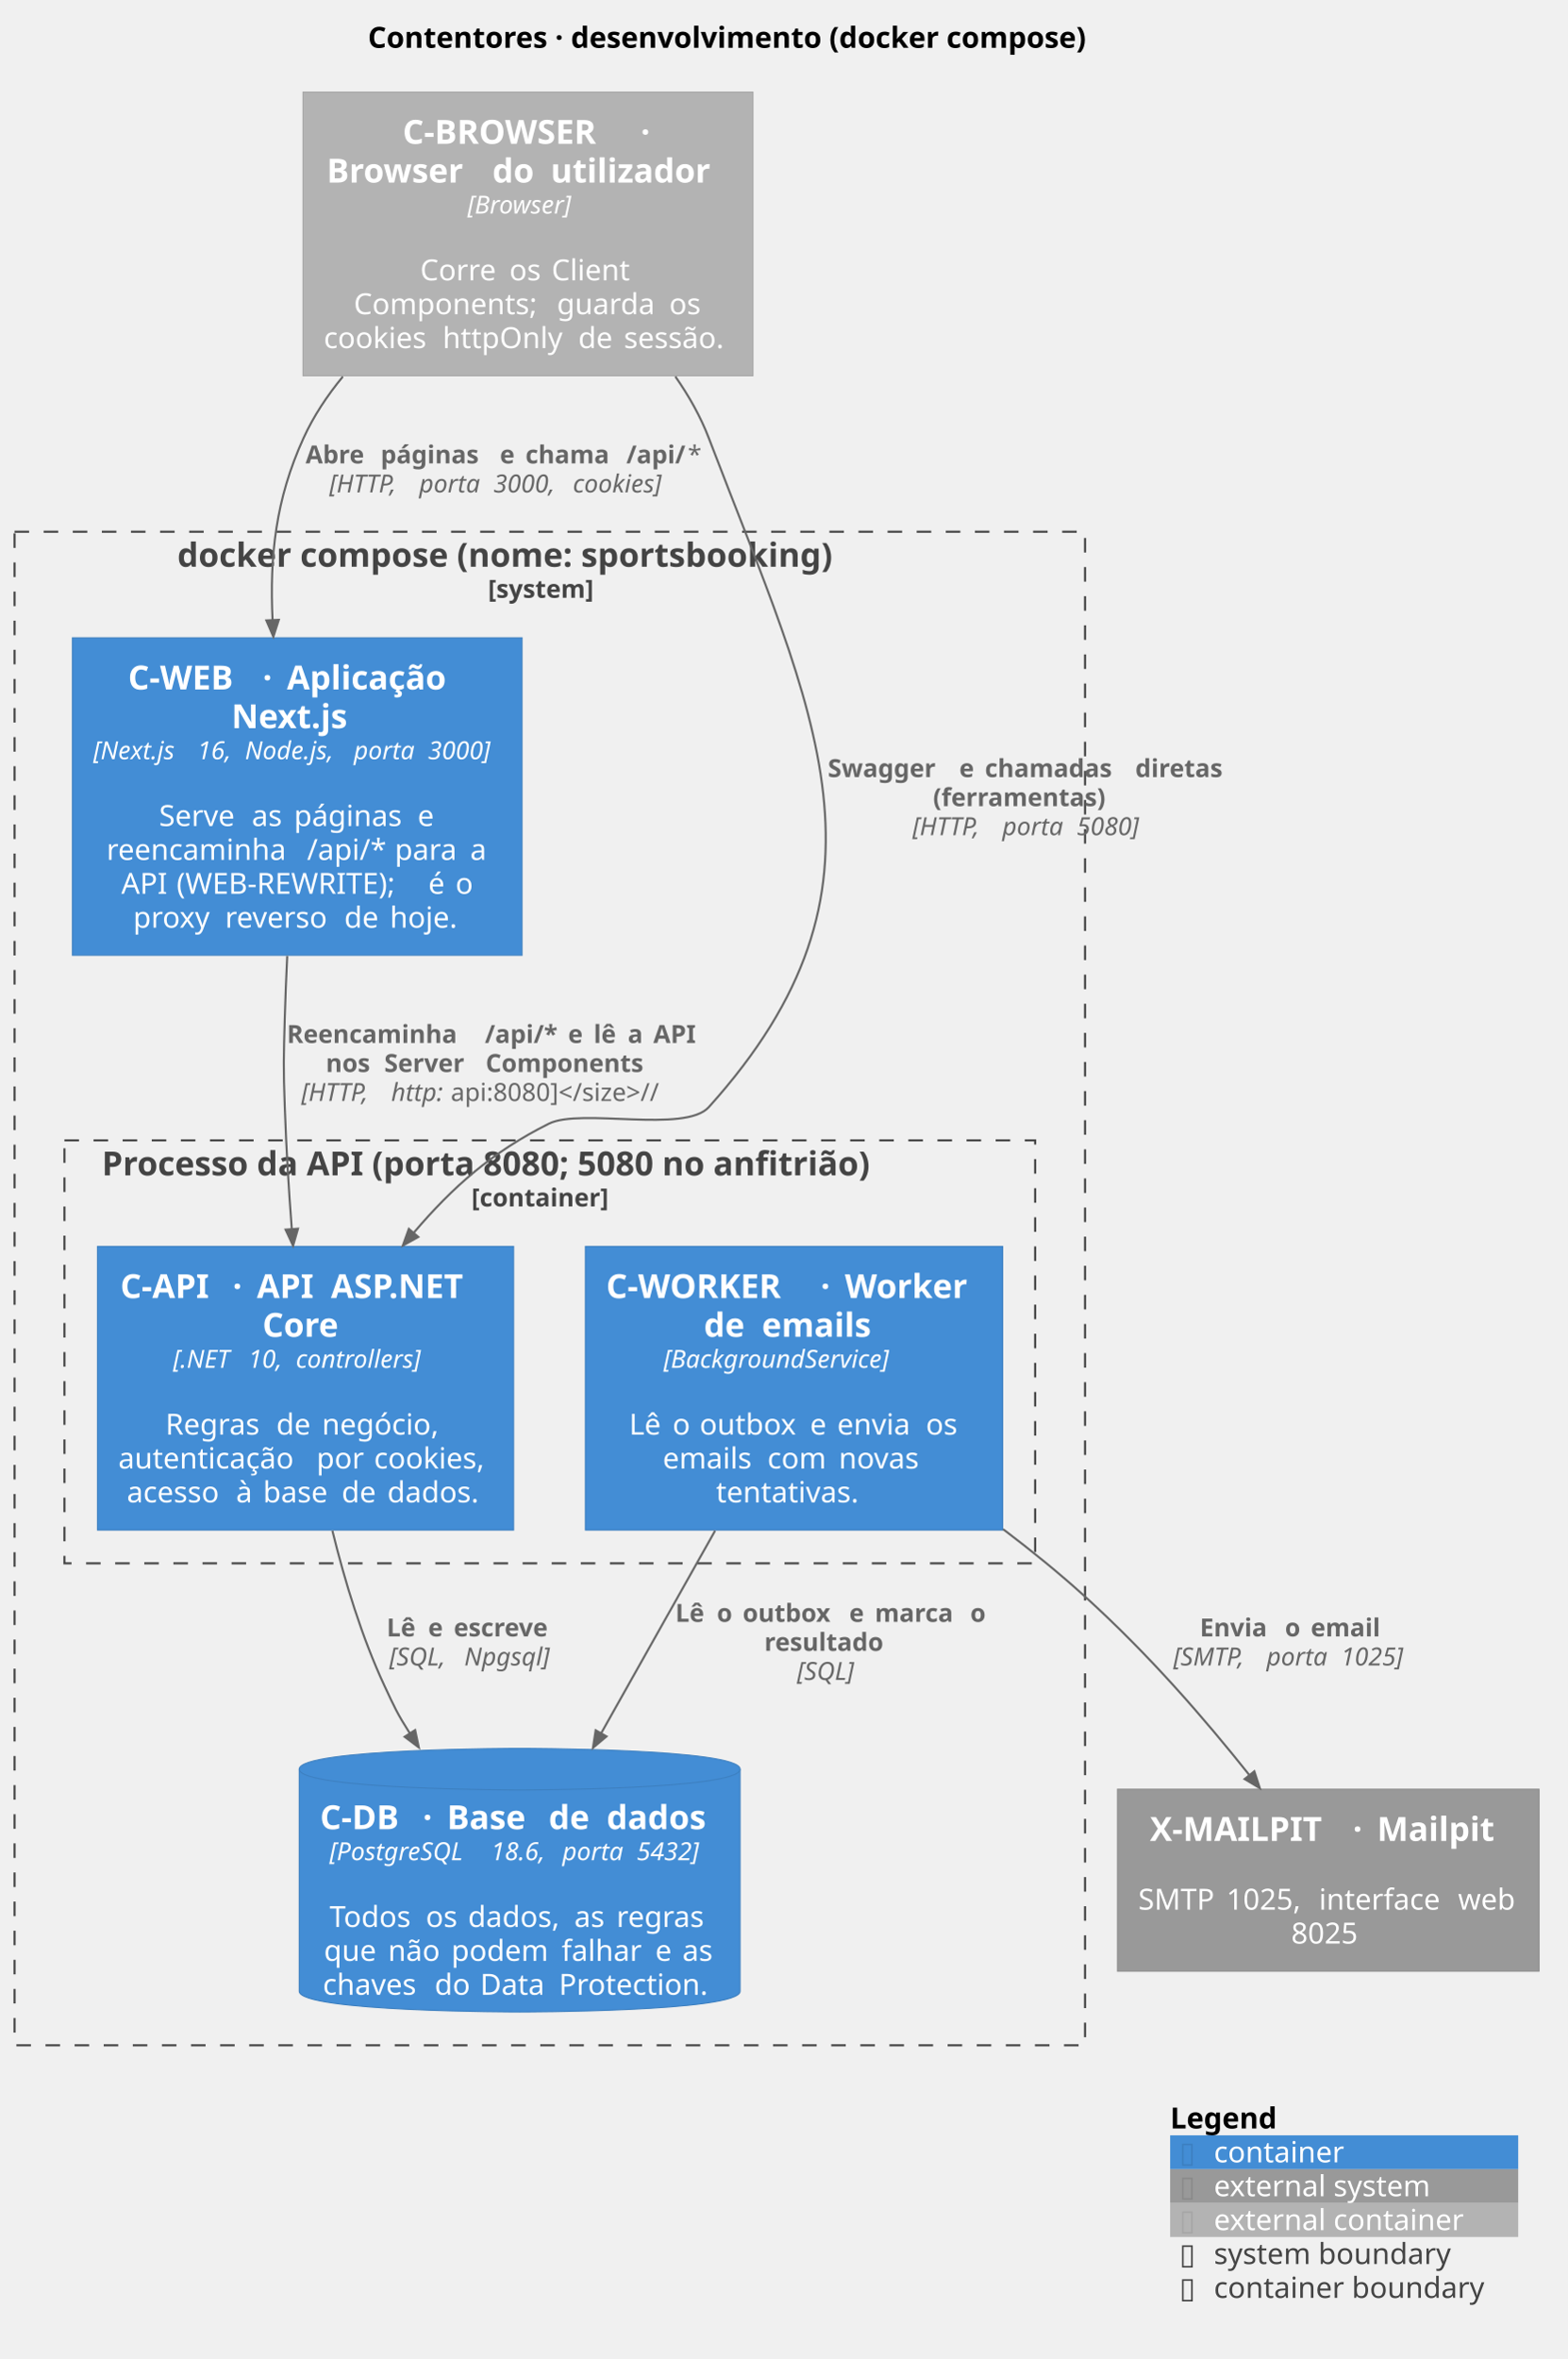
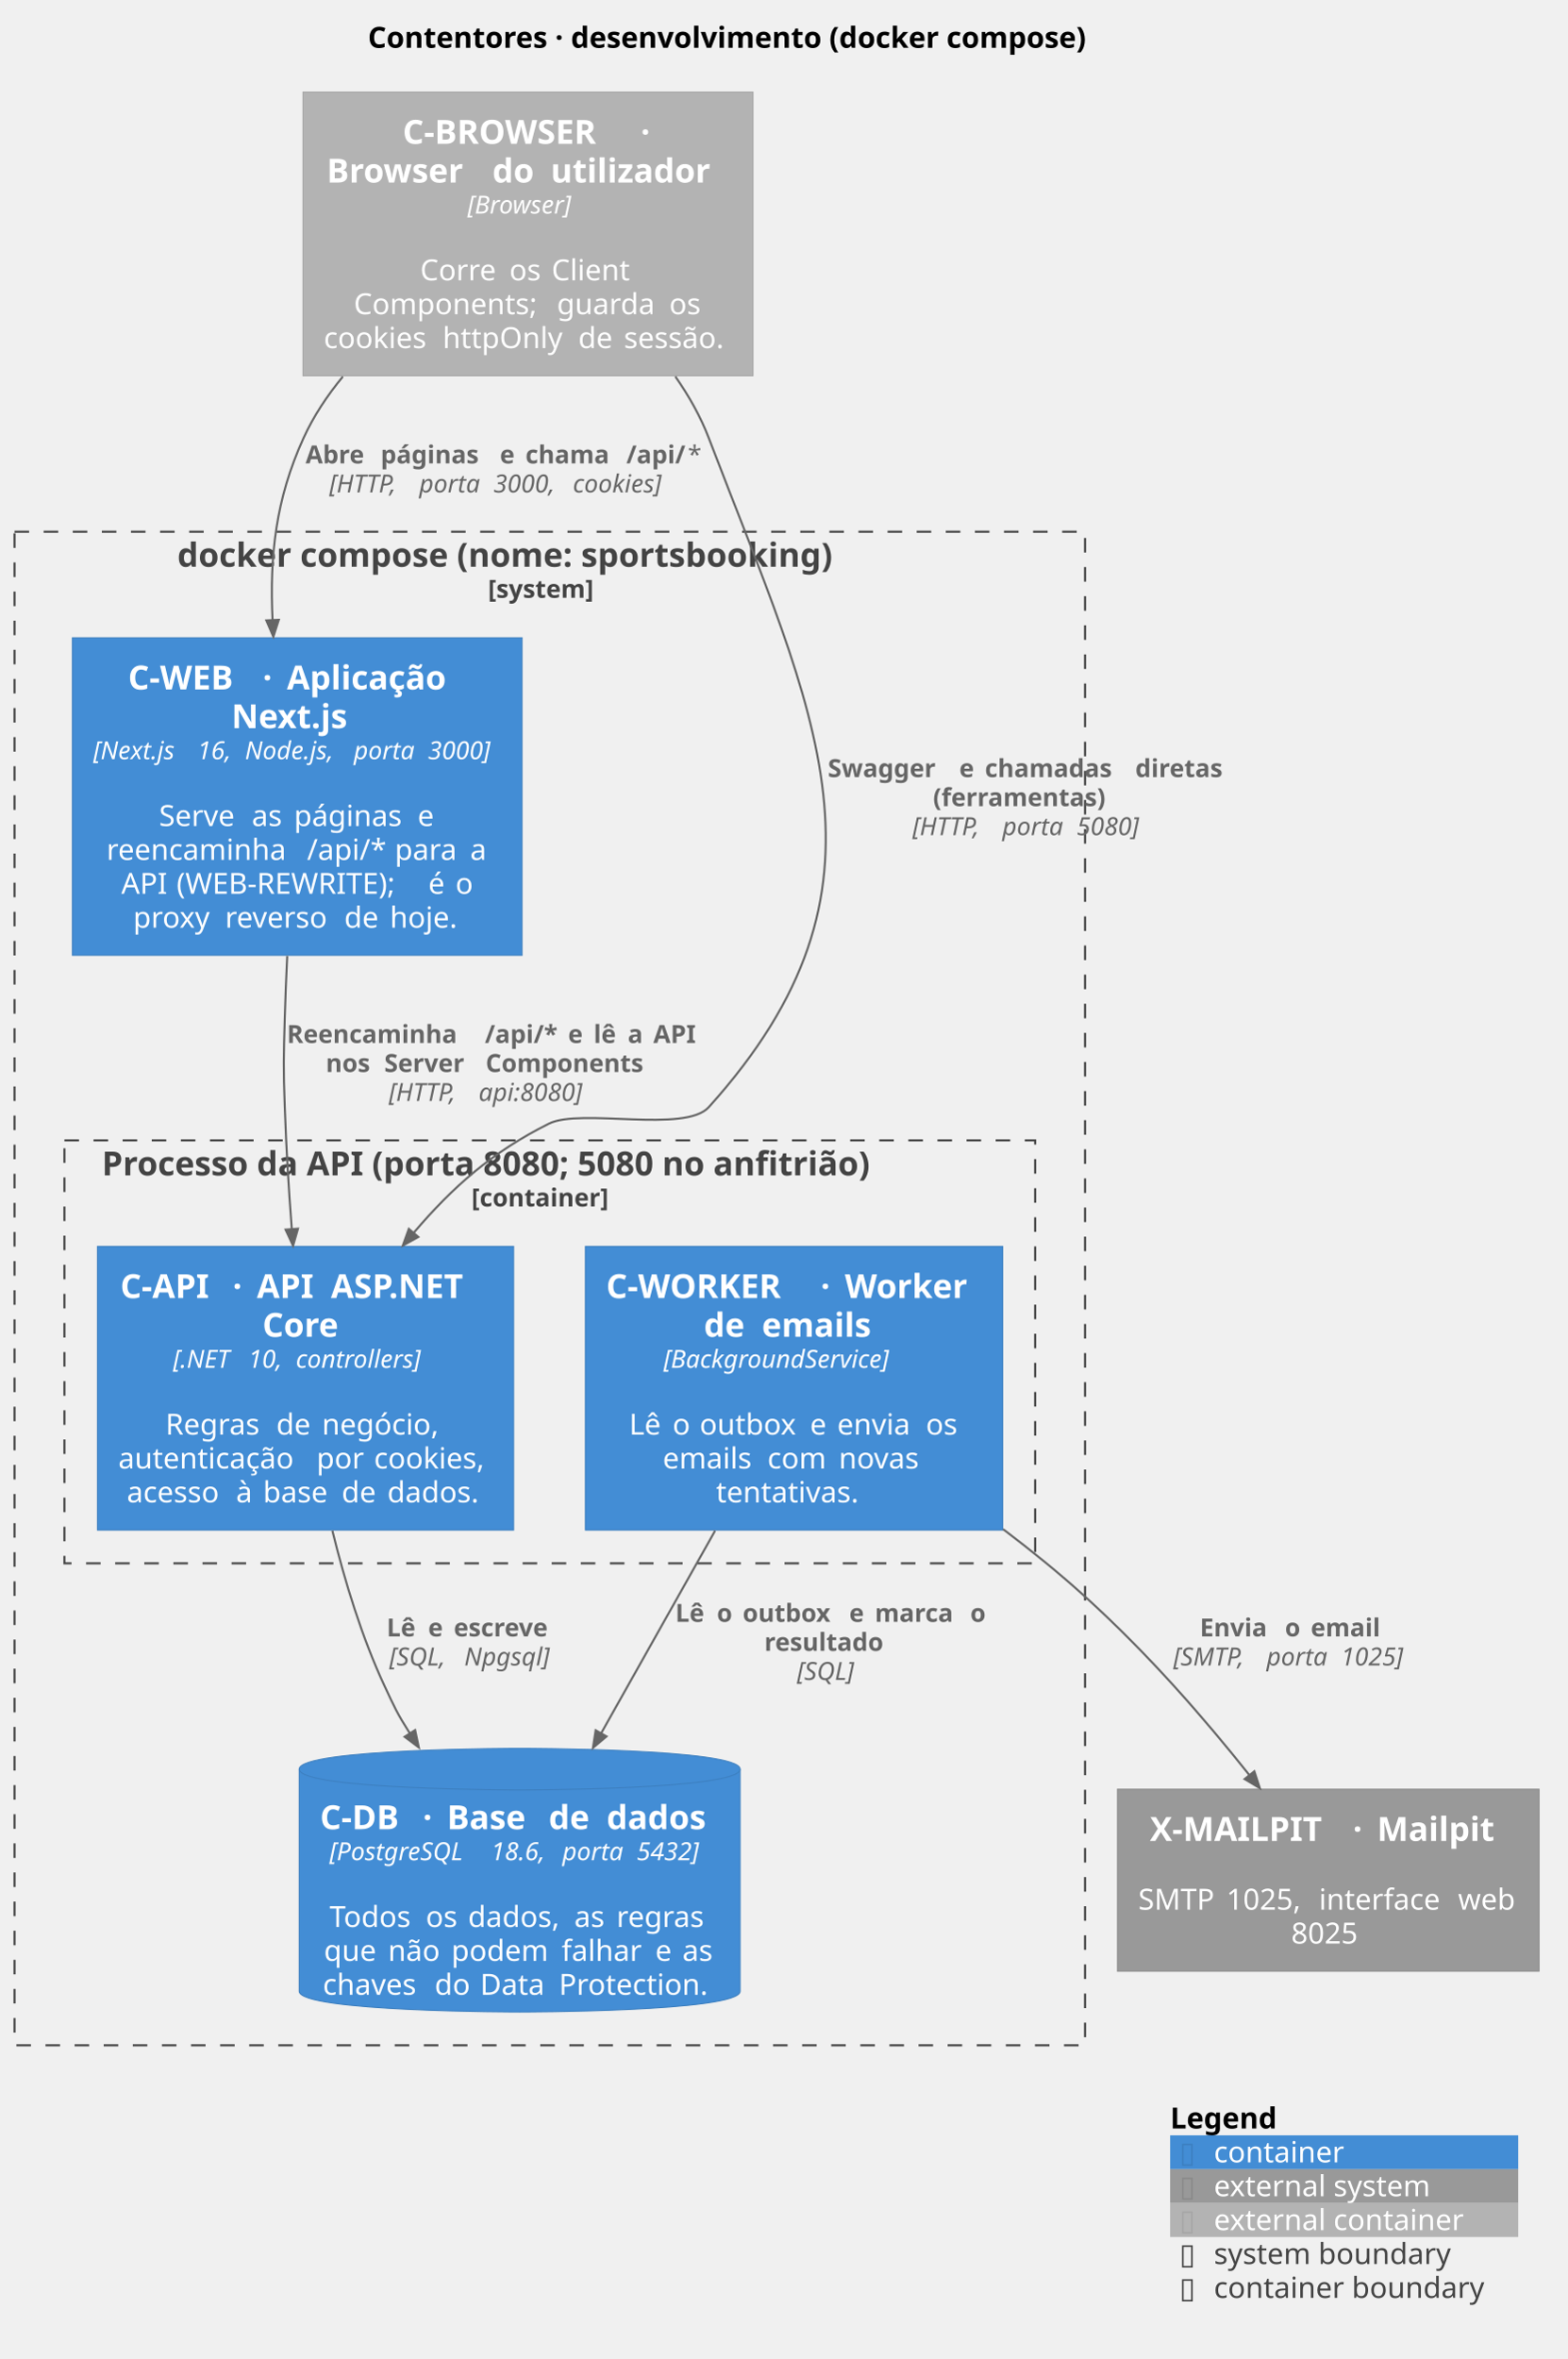
<svg xmlns="http://www.w3.org/2000/svg" version="1.1" data-diagram-type="DESCRIPTION" style="width:754px;height:1134px;background:#FFFFFF;" width="754px" height="1134px" viewBox="0 0 754 1134" zoomAndPan="magnify" preserveAspectRatio="none" contentStyleType="text/css">
  <defs />
  <g font-family="sans-serif" lengthAdjust="spacing">
    <g class="title" data-source-line="4">
      <text x="176.98" y="22.995" fill="#000" font-size="14" textLength="393.429" font-weight="700">Contentores · desenvolvimento (docker compose)</text>
    </g>
    <g class="cluster" data-qualified-name="COMPOSE" id="ent0002" data-source-line="1666">
      <rect x="7" y="255.707" width="515" height="727.89" fill="none" style="stroke:#444;stroke-width:1;stroke-dasharray:7,7;" />
      <text x="85.32" y="272.558" fill="#444" font-size="16" textLength="358.359" font-weight="700">docker compose (nome: sportsbooking)</text>
      <text x="234.772" y="287.471" fill="#444" font-size="12" textLength="59.455" font-weight="700">[system]</text>
    </g>
    <g class="cluster" data-qualified-name="COMPOSE.B_API" id="ent0004" data-source-line="1666">
      <rect x="31" y="548.407" width="467" height="203.41" fill="none" style="stroke:#444;stroke-width:1;stroke-dasharray:7,7;" />
      <text x="49.008" y="565.258" fill="#444" font-size="16" textLength="430.984" font-weight="700">Processo da API (porta 8080; 5080 no anfitrião)</text>
      <text x="226.792" y="580.171" fill="#444" font-size="12" textLength="75.416" font-weight="700">[container]</text>
    </g>
    <g class="entity" data-qualified-name="COMPOSE.C_WEB" id="ent0003" data-source-line="71">
      <rect x="34.85" y="306.707" width="216.295" height="152.703" fill="#438DD5" style="stroke:#3C7FC0;stroke-width:0.5;" />
      <text x="61.63" y="331.558" fill="#FFF" font-size="16" textLength="59.156" font-weight="700">C-WEB</text>
      <text x="120.787" y="331.558" fill="#FFF" font-size="16" font-weight="700"> </text>
      <text x="126.357" y="331.558" fill="#FFF" font-size="16" font-weight="700">·</text>
      <text x="132.435" y="331.558" fill="#FFF" font-size="16" font-weight="700"> </text>
      <text x="138.005" y="331.558" fill="#FFF" font-size="16" textLength="86.359" font-weight="700">Aplicação</text>
      <text x="111.349" y="350.183" fill="#FFF" font-size="16" textLength="63.297" font-weight="700">Next.js</text>
      <text x="44.85" y="365.096" fill="#FFF" font-size="12" textLength="46.248" font-style="italic">[Next.js</text>
      <text x="91.098" y="365.096" fill="#FFF" font-size="12" font-style="italic"> </text>
      <text x="94.913" y="365.096" fill="#FFF" font-size="12" textLength="19.084" font-style="italic">16,</text>
      <text x="113.996" y="365.096" fill="#FFF" font-size="12" font-style="italic"> </text>
      <text x="117.811" y="365.096" fill="#FFF" font-size="12" textLength="48.533" font-style="italic">Node.js,</text>
      <text x="166.344" y="365.096" fill="#FFF" font-size="12" font-style="italic"> </text>
      <text x="170.159" y="365.096" fill="#FFF" font-size="12" textLength="31.951" font-style="italic">porta</text>
      <text x="202.11" y="365.096" fill="#FFF" font-size="12" font-style="italic"> </text>
      <text x="205.924" y="365.096" fill="#FFF" font-size="12" textLength="35.221" font-style="italic">3000]</text>
      <text x="140.772" y="380.921" fill="#FFF" font-size="14"> </text>
      <text x="76.508" y="397.218" fill="#FFF" font-size="14" textLength="40.154">Serve</text>
      <text x="116.662" y="397.218" fill="#FFF" font-size="14"> </text>
      <text x="121.112" y="397.218" fill="#FFF" font-size="14" textLength="15.873">as</text>
      <text x="136.985" y="397.218" fill="#FFF" font-size="14"> </text>
      <text x="141.435" y="397.218" fill="#FFF" font-size="14" textLength="54.988">páginas</text>
      <text x="196.424" y="397.218" fill="#FFF" font-size="14"> </text>
      <text x="200.874" y="397.218" fill="#FFF" font-size="14">e</text>
      <text x="51.246" y="413.514" fill="#FFF" font-size="14" textLength="91.984">reencaminha</text>
      <text x="143.23" y="413.514" fill="#FFF" font-size="14"> </text>
      <text x="147.68" y="413.514" fill="#FFF" font-size="14" textLength="37.789">/api/*</text>
      <text x="185.469" y="413.514" fill="#FFF" font-size="14"> </text>
      <text x="189.919" y="413.514" fill="#FFF" font-size="14" textLength="31.801">para</text>
      <text x="221.72" y="413.514" fill="#FFF" font-size="14"> </text>
      <text x="226.17" y="413.514" fill="#FFF" font-size="14">a</text>
      <text x="58.331" y="429.811" fill="#FFF" font-size="14" textLength="22.148">API</text>
      <text x="80.479" y="429.811" fill="#FFF" font-size="14"> </text>
      <text x="84.93" y="429.811" fill="#FFF" font-size="14" textLength="116.655">(WEB-REWRITE);</text>
      <text x="201.585" y="429.811" fill="#FFF" font-size="14"> </text>
      <text x="206.035" y="429.811" fill="#FFF" font-size="14">é</text>
      <text x="214.648" y="429.811" fill="#FFF" font-size="14"> </text>
      <text x="219.099" y="429.811" fill="#FFF" font-size="14">o</text>
      <text x="64.046" y="446.108" fill="#FFF" font-size="14" textLength="39.778">proxy</text>
      <text x="103.824" y="446.108" fill="#FFF" font-size="14"> </text>
      <text x="108.274" y="446.108" fill="#FFF" font-size="14" textLength="52.883">reverso</text>
      <text x="161.157" y="446.108" fill="#FFF" font-size="14"> </text>
      <text x="165.607" y="446.108" fill="#FFF" font-size="14" textLength="17.5">de</text>
      <text x="183.107" y="446.108" fill="#FFF" font-size="14"> </text>
      <text x="187.558" y="446.108" fill="#FFF" font-size="14" textLength="34.392">hoje.</text>
    </g>
    <g class="entity" data-qualified-name="COMPOSE.C_DB" id="ent0007" data-source-line="75">
      <path d="M143.95,850.817 C143.95,840.817 250.005,840.817 250.005,840.817 C250.005,840.817 356.059,840.817 356.059,850.817 L356.059,957.598 C356.059,967.598 250.005,967.598 250.005,967.598 C250.005,967.598 143.95,967.598 143.95,957.598 L143.95,850.817" style="stroke:#3C7FC0;stroke-width:0.5;" fill="#438DD5" />
      <path d="M143.95,850.817 C143.95,860.817 250.005,860.817 250.005,860.817 C250.005,860.817 356.059,860.817 356.059,850.817" style="stroke:#3C7FC0;stroke-width:0.5;" fill="none" />
      <text x="153.95" y="879.668" fill="#FFF" font-size="16" textLength="43.859" font-weight="700">C-DB</text>
      <text x="197.809" y="879.668" fill="#FFF" font-size="16" font-weight="700"> </text>
      <text x="203.38" y="879.668" fill="#FFF" font-size="16" font-weight="700">·</text>
      <text x="209.458" y="879.668" fill="#FFF" font-size="16" font-weight="700"> </text>
      <text x="215.028" y="879.668" fill="#FFF" font-size="16" textLength="43.367" font-weight="700">Base</text>
      <text x="258.395" y="879.668" fill="#FFF" font-size="16" font-weight="700"> </text>
      <text x="263.966" y="879.668" fill="#FFF" font-size="16" textLength="22.305" font-weight="700">de</text>
      <text x="286.27" y="879.668" fill="#FFF" font-size="16" font-weight="700"> </text>
      <text x="291.841" y="879.668" fill="#FFF" font-size="16" textLength="54.219" font-weight="700">dados</text>
      <text x="158.481" y="894.581" fill="#FFF" font-size="12" textLength="73.898" font-style="italic">[PostgreSQL</text>
      <text x="232.38" y="894.581" fill="#FFF" font-size="12" font-style="italic"> </text>
      <text x="236.194" y="894.581" fill="#FFF" font-size="12" textLength="30.533" font-style="italic">18.6,</text>
      <text x="266.727" y="894.581" fill="#FFF" font-size="12" font-style="italic"> </text>
      <text x="270.542" y="894.581" fill="#FFF" font-size="12" textLength="31.951" font-style="italic">porta</text>
      <text x="302.493" y="894.581" fill="#FFF" font-size="12" font-style="italic"> </text>
      <text x="306.307" y="894.581" fill="#FFF" font-size="12" textLength="35.221" font-style="italic">5432]</text>
      <text x="247.78" y="910.406" fill="#FFF" font-size="14"> </text>
      <text x="158.533" y="926.703" fill="#FFF" font-size="14" textLength="41.863">Todos</text>
      <text x="200.396" y="926.703" fill="#FFF" font-size="14"> </text>
      <text x="204.846" y="926.703" fill="#FFF" font-size="14" textLength="15.859">os</text>
      <text x="220.706" y="926.703" fill="#FFF" font-size="14"> </text>
      <text x="225.156" y="926.703" fill="#FFF" font-size="14" textLength="46.662">dados,</text>
      <text x="271.818" y="926.703" fill="#FFF" font-size="14"> </text>
      <text x="276.268" y="926.703" fill="#FFF" font-size="14" textLength="15.873">as</text>
      <text x="292.141" y="926.703" fill="#FFF" font-size="14"> </text>
      <text x="296.592" y="926.703" fill="#FFF" font-size="14" textLength="44.885">regras</text>
      <text x="155.843" y="942.999" fill="#FFF" font-size="14" textLength="26.373">que</text>
      <text x="182.216" y="942.999" fill="#FFF" font-size="14"> </text>
      <text x="186.666" y="942.999" fill="#FFF" font-size="14" textLength="26.018">não</text>
      <text x="212.684" y="942.999" fill="#FFF" font-size="14"> </text>
      <text x="217.134" y="942.999" fill="#FFF" font-size="14" textLength="48.59">podem</text>
      <text x="265.724" y="942.999" fill="#FFF" font-size="14"> </text>
      <text x="270.174" y="942.999" fill="#FFF" font-size="14" textLength="40.605">falhar</text>
      <text x="310.78" y="942.999" fill="#FFF" font-size="14"> </text>
      <text x="315.23" y="942.999" fill="#FFF" font-size="14">e</text>
      <text x="323.843" y="942.999" fill="#FFF" font-size="14"> </text>
      <text x="328.293" y="942.999" fill="#FFF" font-size="14" textLength="15.873">as</text>
      <text x="155.303" y="959.296" fill="#FFF" font-size="14" textLength="49.342">chaves</text>
      <text x="204.645" y="959.296" fill="#FFF" font-size="14"> </text>
      <text x="209.095" y="959.296" fill="#FFF" font-size="14" textLength="17.452">do</text>
      <text x="226.547" y="959.296" fill="#FFF" font-size="14"> </text>
      <text x="230.997" y="959.296" fill="#FFF" font-size="14" textLength="33.428">Data</text>
      <text x="264.425" y="959.296" fill="#FFF" font-size="14"> </text>
      <text x="268.875" y="959.296" fill="#FFF" font-size="14" textLength="75.831">Protection.</text>
    </g>
    <g class="entity" data-qualified-name="COMPOSE.B_API.C_API" id="ent0005" data-source-line="71">
      <rect x="46.89" y="599.407" width="200.216" height="136.406" fill="#438DD5" style="stroke:#3C7FC0;stroke-width:0.5;" />
      <text x="57.877" y="624.258" fill="#FFF" font-size="16" textLength="48.445" font-weight="700">C-API</text>
      <text x="106.322" y="624.258" fill="#FFF" font-size="16" font-weight="700"> </text>
      <text x="111.892" y="624.258" fill="#FFF" font-size="16" font-weight="700">·</text>
      <text x="117.971" y="624.258" fill="#FFF" font-size="16" font-weight="700"> </text>
      <text x="123.541" y="624.258" fill="#FFF" font-size="16" textLength="30.063" font-weight="700">API</text>
      <text x="153.603" y="624.258" fill="#FFF" font-size="16" font-weight="700"> </text>
      <text x="159.174" y="624.258" fill="#FFF" font-size="16" textLength="76.945" font-weight="700">ASP.NET</text>
      <text x="126.26" y="642.883" fill="#FFF" font-size="16" textLength="41.477" font-weight="700">Core</text>
      <text x="83.227" y="657.796" fill="#FFF" font-size="12" textLength="32.385" font-style="italic">[.NET</text>
      <text x="115.612" y="657.796" fill="#FFF" font-size="12" font-style="italic"> </text>
      <text x="119.427" y="657.796" fill="#FFF" font-size="12" textLength="19.084" font-style="italic">10,</text>
      <text x="138.511" y="657.796" fill="#FFF" font-size="12" font-style="italic"> </text>
      <text x="142.325" y="657.796" fill="#FFF" font-size="12" textLength="68.443" font-style="italic">controllers]</text>
      <text x="144.773" y="673.621" fill="#FFF" font-size="14"> </text>
      <text x="79.599" y="689.918" fill="#FFF" font-size="14" textLength="48.856">Regras</text>
      <text x="128.455" y="689.918" fill="#FFF" font-size="14"> </text>
      <text x="132.906" y="689.918" fill="#FFF" font-size="14" textLength="17.5">de</text>
      <text x="150.406" y="689.918" fill="#FFF" font-size="14"> </text>
      <text x="154.856" y="689.918" fill="#FFF" font-size="14" textLength="59.541">negócio,</text>
      <text x="56.89" y="706.214" fill="#FFF" font-size="14" textLength="90.925">autenticação</text>
      <text x="147.815" y="706.214" fill="#FFF" font-size="14"> </text>
      <text x="152.265" y="706.214" fill="#FFF" font-size="14" textLength="23.208">por</text>
      <text x="175.473" y="706.214" fill="#FFF" font-size="14"> </text>
      <text x="179.923" y="706.214" fill="#FFF" font-size="14" textLength="57.183">cookies,</text>
      <text x="61.019" y="722.511" fill="#FFF" font-size="14" textLength="48.043">acesso</text>
      <text x="109.062" y="722.511" fill="#FFF" font-size="14"> </text>
      <text x="113.512" y="722.511" fill="#FFF" font-size="14">à</text>
      <text x="122.091" y="722.511" fill="#FFF" font-size="14"> </text>
      <text x="126.541" y="722.511" fill="#FFF" font-size="14" textLength="33.373">base</text>
      <text x="159.914" y="722.511" fill="#FFF" font-size="14"> </text>
      <text x="164.365" y="722.511" fill="#FFF" font-size="14" textLength="17.5">de</text>
      <text x="181.865" y="722.511" fill="#FFF" font-size="14"> </text>
      <text x="186.315" y="722.511" fill="#FFF" font-size="14" textLength="46.662">dados.</text>
    </g>
    <g class="entity" data-qualified-name="COMPOSE.B_API.C_WORKER" id="ent0006" data-source-line="71">
      <rect x="281.63" y="599.407" width="200.734" height="136.406" fill="#438DD5" style="stroke:#3C7FC0;stroke-width:0.5;" />
      <text x="291.63" y="624.258" fill="#FFF" font-size="16" textLength="97.602" font-weight="700">C-WORKER</text>
      <text x="389.232" y="624.258" fill="#FFF" font-size="16" font-weight="700"> </text>
      <text x="394.802" y="624.258" fill="#FFF" font-size="16" font-weight="700">·</text>
      <text x="400.88" y="624.258" fill="#FFF" font-size="16" font-weight="700"> </text>
      <text x="406.45" y="624.258" fill="#FFF" font-size="16" textLength="65.914" font-weight="700">Worker</text>
      <text x="338.653" y="642.883" fill="#FFF" font-size="16" textLength="22.305" font-weight="700">de</text>
      <text x="360.958" y="642.883" fill="#FFF" font-size="16" font-weight="700"> </text>
      <text x="366.528" y="642.883" fill="#FFF" font-size="16" textLength="58.813" font-weight="700">emails</text>
      <text x="319.214" y="657.796" fill="#FFF" font-size="12" textLength="125.566" font-style="italic">[BackgroundService]</text>
      <text x="379.772" y="673.621" fill="#FFF" font-size="14"> </text>
      <text x="302.693" y="689.918" fill="#FFF" font-size="14" textLength="16.413">Lê</text>
      <text x="319.107" y="689.918" fill="#FFF" font-size="14"> </text>
      <text x="323.557" y="689.918" fill="#FFF" font-size="14">o</text>
      <text x="332.122" y="689.918" fill="#FFF" font-size="14"> </text>
      <text x="336.572" y="689.918" fill="#FFF" font-size="14" textLength="48.665">outbox</text>
      <text x="385.237" y="689.918" fill="#FFF" font-size="14"> </text>
      <text x="389.688" y="689.918" fill="#FFF" font-size="14">e</text>
      <text x="398.301" y="689.918" fill="#FFF" font-size="14"> </text>
      <text x="402.751" y="689.918" fill="#FFF" font-size="14" textLength="38.24">envia</text>
      <text x="440.991" y="689.918" fill="#FFF" font-size="14"> </text>
      <text x="445.442" y="689.918" fill="#FFF" font-size="14" textLength="15.859">os</text>
      <text x="318.847" y="706.214" fill="#FFF" font-size="14" textLength="45.903">emails</text>
      <text x="364.75" y="706.214" fill="#FFF" font-size="14"> </text>
      <text x="369.2" y="706.214" fill="#FFF" font-size="14" textLength="29.9">com</text>
      <text x="399.101" y="706.214" fill="#FFF" font-size="14"> </text>
      <text x="403.551" y="706.214" fill="#FFF" font-size="14" textLength="41.597">novas</text>
      <text x="344.482" y="722.511" fill="#FFF" font-size="14" textLength="75.031">tentativas.</text>
    </g>
    <g class="entity" data-qualified-name="C_BROWSER" id="ent0001" data-source-line="83">
      <rect x="145.76" y="44.297" width="216.479" height="136.406" fill="#B3B3B3" style="stroke:#A6A6A6;stroke-width:0.5;" />
      <text x="193.714" y="69.148" fill="#FFF" font-size="16" textLength="108.922" font-weight="700">C-BROWSER</text>
      <text x="302.636" y="69.148" fill="#FFF" font-size="16" font-weight="700"> </text>
      <text x="308.206" y="69.148" fill="#FFF" font-size="16" font-weight="700">·</text>
      <text x="157.175" y="87.773" fill="#FFF" font-size="16" textLength="74.125" font-weight="700">Browser</text>
      <text x="231.3" y="87.773" fill="#FFF" font-size="16" font-weight="700"> </text>
      <text x="236.87" y="87.773" fill="#FFF" font-size="16" textLength="22.445" font-weight="700">do</text>
      <text x="259.316" y="87.773" fill="#FFF" font-size="16" font-weight="700"> </text>
      <text x="264.886" y="87.773" fill="#FFF" font-size="16" textLength="85.938" font-weight="700">utilizador</text>
      <text x="224.872" y="102.686" fill="#FFF" font-size="12" textLength="58.254" font-style="italic">[Browser]</text>
      <text x="251.774" y="118.511" fill="#FFF" font-size="14"> </text>
      <text x="202.121" y="134.808" fill="#FFF" font-size="14" textLength="38.466">Corre</text>
      <text x="240.587" y="134.808" fill="#FFF" font-size="14"> </text>
      <text x="245.037" y="134.808" fill="#FFF" font-size="14" textLength="15.859">os</text>
      <text x="260.897" y="134.808" fill="#FFF" font-size="14"> </text>
      <text x="265.347" y="134.808" fill="#FFF" font-size="14" textLength="40.53">Client</text>
      <text x="170.194" y="151.104" fill="#FFF" font-size="14" textLength="93.29">Components;</text>
      <text x="263.484" y="151.104" fill="#FFF" font-size="14"> </text>
      <text x="267.934" y="151.104" fill="#FFF" font-size="14" textLength="49.561">guarda</text>
      <text x="317.495" y="151.104" fill="#FFF" font-size="14"> </text>
      <text x="321.945" y="151.104" fill="#FFF" font-size="14" textLength="15.859">os</text>
      <text x="155.76" y="167.401" fill="#FFF" font-size="14" textLength="52.732">cookies</text>
      <text x="208.492" y="167.401" fill="#FFF" font-size="14"> </text>
      <text x="212.943" y="167.401" fill="#FFF" font-size="14" textLength="60.806">httpOnly</text>
      <text x="273.748" y="167.401" fill="#FFF" font-size="14"> </text>
      <text x="278.198" y="167.401" fill="#FFF" font-size="14" textLength="17.5">de</text>
      <text x="295.698" y="167.401" fill="#FFF" font-size="14"> </text>
      <text x="300.149" y="167.401" fill="#FFF" font-size="14" textLength="52.09">sessão.</text>
    </g>
    <g class="entity" data-qualified-name="X_MAILPIT" id="ent0008" data-source-line="212">
      <rect x="537.61" y="860.447" width="202.779" height="87.516" fill="#999" style="stroke:#8A8A8A;stroke-width:0.5;" />
      <text x="553.242" y="885.298" fill="#FFF" font-size="16" textLength="92.023" font-weight="700">X-MAILPIT</text>
      <text x="645.265" y="885.298" fill="#FFF" font-size="16" font-weight="700"> </text>
      <text x="650.836" y="885.298" fill="#FFF" font-size="16" font-weight="700">·</text>
      <text x="656.914" y="885.298" fill="#FFF" font-size="16" font-weight="700"> </text>
      <text x="662.484" y="885.298" fill="#FFF" font-size="16" textLength="62.273" font-weight="700">Mailpit</text>
      <text x="636.775" y="902.067" fill="#FFF" font-size="14"> </text>
      <text x="547.61" y="918.364" fill="#FFF" font-size="14" textLength="37.96">SMTP</text>
      <text x="585.57" y="918.364" fill="#FFF" font-size="14"> </text>
      <text x="590.02" y="918.364" fill="#FFF" font-size="14" textLength="40.079">1025,</text>
      <text x="630.099" y="918.364" fill="#FFF" font-size="14"> </text>
      <text x="634.549" y="918.364" fill="#FFF" font-size="14" textLength="62.439">interface</text>
      <text x="696.989" y="918.364" fill="#FFF" font-size="14"> </text>
      <text x="701.439" y="918.364" fill="#FFF" font-size="14" textLength="28.95">web</text>
      <text x="621.185" y="934.661" fill="#FFF" font-size="14" textLength="35.629">8025</text>
    </g>
    <g class="link" data-entity-1="ent0001" data-entity-2="ent0003" id="lnk9" data-source-line="1779" data-link-type="dependency">
      <path d="M164.93,181.107 C157.38,190.247 150.81,200.147 146,210.707 C132.61,240.077 129.649,267.346 131.119,298.216" style="stroke:#666;stroke-width:1;" fill="none" id="C_BROWSER-to-C_WEB" />
      <polygon points="131.5,306.207,134.116,298.073,128.123,298.359,131.5,306.207" fill="#666" style="stroke:#666;stroke-width:1;stroke-linejoin:miter;stroke-miterlimit:10;" />
      <text x="147" y="222.846" fill="#666" font-size="12" textLength="31.934" font-weight="700">Abre</text>
      <text x="178.934" y="222.846" fill="#666" font-size="12" font-weight="700"> </text>
      <text x="183.111" y="222.846" fill="#666" font-size="12" textLength="53.174" font-weight="700">páginas</text>
      <text x="236.285" y="222.846" fill="#666" font-size="12" font-weight="700"> </text>
      <text x="240.463" y="222.846" fill="#666" font-size="12" font-weight="700">e</text>
      <text x="248.602" y="222.846" fill="#666" font-size="12" font-weight="700"> </text>
      <text x="252.779" y="222.846" fill="#666" font-size="12" textLength="44.355" font-weight="700">chama</text>
      <text x="297.135" y="222.846" fill="#666" font-size="12" font-weight="700"> </text>
      <text x="301.313" y="222.846" fill="#666" font-size="12" textLength="29.566" font-weight="700">/api/</text>
      <text x="330.879" y="222.846" fill="#666" font-size="12">*</text>
      <text x="158.417" y="236.814" fill="#666" font-size="12" textLength="39.416" font-style="italic">[HTTP,</text>
      <text x="197.833" y="236.814" fill="#666" font-size="12" font-style="italic"> </text>
      <text x="201.647" y="236.814" fill="#666" font-size="12" textLength="31.951" font-style="italic">porta</text>
      <text x="233.599" y="236.814" fill="#666" font-size="12" font-style="italic"> </text>
      <text x="237.413" y="236.814" fill="#666" font-size="12" textLength="34.354" font-style="italic">3000,</text>
      <text x="271.767" y="236.814" fill="#666" font-size="12" font-style="italic"> </text>
      <text x="275.581" y="236.814" fill="#666" font-size="12" textLength="49.881" font-style="italic">cookies]</text>
    </g>
    <g class="link" data-entity-1="ent0003" data-entity-2="ent0005" id="lnk10" data-source-line="1779" data-link-type="dependency">
      <path d="M138.17,459.707 C137.69,469.697 137.27,479.797 137,489.407 C136.46,508.517 136.29,513.307 137,532.407 C137.81,554.127 138.74,569.79 140.37,591.11" style="stroke:#666;stroke-width:1;" fill="none" id="C_WEB-to-C_API" />
      <polygon points="140.98,599.087,143.361,590.881,137.379,591.339,140.98,599.087" fill="#666" style="stroke:#666;stroke-width:1;stroke-linejoin:miter;stroke-miterlimit:10;" />
      <text x="138" y="501.546" fill="#666" font-size="12" textLength="91.072" font-weight="700">Reencaminha</text>
      <text x="229.072" y="501.546" fill="#666" font-size="12" font-weight="700"> </text>
      <text x="233.25" y="501.546" fill="#666" font-size="12" textLength="35.842" font-weight="700">/api/*</text>
      <text x="269.092" y="501.546" fill="#666" font-size="12" font-weight="700"> </text>
      <text x="273.27" y="501.546" fill="#666" font-size="12" font-weight="700">e</text>
      <text x="281.408" y="501.546" fill="#666" font-size="12" font-weight="700"> </text>
      <text x="285.586" y="501.546" fill="#666" font-size="12" textLength="12.252" font-weight="700">lê</text>
      <text x="297.838" y="501.546" fill="#666" font-size="12" font-weight="700"> </text>
      <text x="302.016" y="501.546" fill="#666" font-size="12" font-weight="700">a</text>
      <text x="310.113" y="501.546" fill="#666" font-size="12" font-weight="700"> </text>
      <text x="314.291" y="501.546" fill="#666" font-size="12" textLength="22.547" font-weight="700">API</text>
      <text x="156.741" y="515.514" fill="#666" font-size="12" textLength="23.93" font-weight="700">nos</text>
      <text x="180.671" y="515.514" fill="#666" font-size="12" font-weight="700"> </text>
      <text x="184.849" y="515.514" fill="#666" font-size="12" textLength="44.578" font-weight="700">Server</text>
      <text x="229.427" y="515.514" fill="#666" font-size="12" font-weight="700"> </text>
      <text x="233.604" y="515.514" fill="#666" font-size="12" textLength="84.492" font-weight="700">Components</text>
-       <text x="144.929" y="529.483" fill="#666" font-size="12" textLength="39.416" font-style="italic">[HTTP,</text>
-       <text x="184.345" y="529.483" fill="#666" font-size="12" font-style="italic"> </text>
-       <text x="188.159" y="529.483" fill="#666" font-size="12" textLength="28.676" font-style="italic">http:</text>
-       <text x="216.835" y="529.483" fill="#666" font-size="12" textLength="113.074">api:8080]&lt;/size&gt;//</text>
+       <text x="187.02" y="529.483" fill="#666" font-size="12" textLength="39.416" font-style="italic">[HTTP,</text>
+       <text x="226.436" y="529.483" fill="#666" font-size="12" font-style="italic"> </text>
+       <text x="230.25" y="529.483" fill="#666" font-size="12" textLength="57.568" font-style="italic">api:8080]</text>
    </g>
    <g class="link" data-entity-1="ent0001" data-entity-2="ent0005" id="lnk11" data-source-line="1779" data-link-type="dependency">
      <path d="M324.89,181.057 C331.41,190.377 337.04,200.337 341,210.707 C392.04,344.267 436.74,426.217 341,532.407 C329.48,545.187 279.39,532.717 264,540.407 C236.87,553.967 218.049,570.518 198.959,592.918" style="stroke:#666;stroke-width:1;" fill="none" id="C_BROWSER-to-C_API" />
      <polygon points="193.77,599.007,201.242,594.864,196.676,590.972,193.77,599.007" fill="#666" style="stroke:#666;stroke-width:1;stroke-linejoin:miter;stroke-miterlimit:10;" />
      <text x="398.26" y="373.696" fill="#666" font-size="12" textLength="59.063" font-weight="700">Swagger</text>
      <text x="457.323" y="373.696" fill="#666" font-size="12" font-weight="700"> </text>
      <text x="461.5" y="373.696" fill="#666" font-size="12" font-weight="700">e</text>
      <text x="469.639" y="373.696" fill="#666" font-size="12" font-weight="700"> </text>
      <text x="473.817" y="373.696" fill="#666" font-size="12" textLength="68.186" font-weight="700">chamadas</text>
      <text x="542.002" y="373.696" fill="#666" font-size="12" font-weight="700"> </text>
      <text x="546.18" y="373.696" fill="#666" font-size="12" textLength="47.736" font-weight="700">diretas</text>
      <text x="448.876" y="387.664" fill="#666" font-size="12" textLength="94.424" font-weight="700">(ferramentas)</text>
      <text x="438.98" y="401.633" fill="#666" font-size="12" textLength="39.416" font-style="italic">[HTTP,</text>
      <text x="478.396" y="401.633" fill="#666" font-size="12" font-style="italic"> </text>
      <text x="482.21" y="401.633" fill="#666" font-size="12" textLength="31.951" font-style="italic">porta</text>
      <text x="514.161" y="401.633" fill="#666" font-size="12" font-style="italic"> </text>
      <text x="517.976" y="401.633" fill="#666" font-size="12" textLength="35.221" font-style="italic">5080]</text>
    </g>
    <g class="link" data-entity-1="ent0005" data-entity-2="ent0007" id="lnk12" data-source-line="1779" data-link-type="dependency">
      <path d="M159.91,736.157 C165.85,760.367 174.07,787.437 185,810.817 C189.65,820.767 191.068,824.042 197.178,833.622" style="stroke:#666;stroke-width:1;" fill="none" id="C_API-to-C_DB" />
      <polygon points="201.48,840.367,199.708,832.009,194.649,835.235,201.48,840.367" fill="#666" style="stroke:#666;stroke-width:1;stroke-linejoin:miter;stroke-miterlimit:10;" />
      <text x="186" y="786.956" fill="#666" font-size="12" textLength="15.785" font-weight="700">Lê</text>
      <text x="201.785" y="786.956" fill="#666" font-size="12" font-weight="700"> </text>
      <text x="205.963" y="786.956" fill="#666" font-size="12" font-weight="700">e</text>
      <text x="214.102" y="786.956" fill="#666" font-size="12" font-weight="700"> </text>
      <text x="218.279" y="786.956" fill="#666" font-size="12" textLength="52.412" font-weight="700">escreve</text>
      <text x="187.269" y="800.924" fill="#666" font-size="12" textLength="32.244" font-style="italic">[SQL,</text>
      <text x="219.513" y="800.924" fill="#666" font-size="12" font-style="italic"> </text>
      <text x="223.327" y="800.924" fill="#666" font-size="12" textLength="46.096" font-style="italic">Npgsql]</text>
    </g>
    <g class="link" data-entity-1="ent0006" data-entity-2="ent0007" id="lnk13" data-source-line="1779" data-link-type="dependency">
      <path d="M344,736.157 C325.49,769.047 307.304,801.375 289.174,833.585" style="stroke:#666;stroke-width:1;" fill="none" id="C_WORKER-to-C_DB" />
      <polygon points="285.25,840.557,291.788,835.057,286.56,832.114,285.25,840.557" fill="#666" style="stroke:#666;stroke-width:1;stroke-linejoin:miter;stroke-miterlimit:10;" />
      <text x="324.9" y="779.956" fill="#666" font-size="12" textLength="15.785" font-weight="700">Lê</text>
      <text x="340.685" y="779.956" fill="#666" font-size="12" font-weight="700"> </text>
      <text x="344.863" y="779.956" fill="#666" font-size="12" font-weight="700">o</text>
      <text x="353.107" y="779.956" fill="#666" font-size="12" font-weight="700"> </text>
      <text x="357.285" y="779.956" fill="#666" font-size="12" textLength="47.098" font-weight="700">outbox</text>
      <text x="404.382" y="779.956" fill="#666" font-size="12" font-weight="700"> </text>
      <text x="408.56" y="779.956" fill="#666" font-size="12" font-weight="700">e</text>
      <text x="416.699" y="779.956" fill="#666" font-size="12" font-weight="700"> </text>
      <text x="420.877" y="779.956" fill="#666" font-size="12" textLength="41.73" font-weight="700">marca</text>
      <text x="462.607" y="779.956" fill="#666" font-size="12" font-weight="700"> </text>
      <text x="466.785" y="779.956" fill="#666" font-size="12" font-weight="700">o</text>
      <text x="367.703" y="793.924" fill="#666" font-size="12" textLength="64.523" font-weight="700">resultado</text>
      <text x="383.409" y="807.893" fill="#666" font-size="12" textLength="33.111" font-style="italic">[SQL]</text>
    </g>
    <g class="link" data-entity-1="ent0006" data-entity-2="ent0008" id="lnk14" data-source-line="1779" data-link-type="dependency">
      <path d="M482.59,735.397 C496.25,745.747 509.76,756.697 522,767.817 C553.05,796.007 578.901,825.863 601.111,853.703" style="stroke:#666;stroke-width:1;" fill="none" id="C_WORKER-to-X_MAILPIT" />
      <polygon points="606.1,859.957,603.456,851.832,598.766,855.574,606.1,859.957" fill="#666" style="stroke:#666;stroke-width:1;stroke-linejoin:miter;stroke-miterlimit:10;" />
      <text x="577.217" y="786.956" fill="#666" font-size="12" textLength="36.773" font-weight="700">Envia</text>
      <text x="613.991" y="786.956" fill="#666" font-size="12" font-weight="700"> </text>
      <text x="618.168" y="786.956" fill="#666" font-size="12" font-weight="700">o</text>
      <text x="626.412" y="786.956" fill="#666" font-size="12" font-weight="700"> </text>
      <text x="630.59" y="786.956" fill="#666" font-size="12" textLength="36.967" font-weight="700">email</text>
      <text x="564.47" y="800.924" fill="#666" font-size="12" textLength="41.033" font-style="italic">[SMTP,</text>
      <text x="605.503" y="800.924" fill="#666" font-size="12" font-style="italic"> </text>
      <text x="609.318" y="800.924" fill="#666" font-size="12" textLength="31.951" font-style="italic">porta</text>
      <text x="641.269" y="800.924" fill="#666" font-size="12" font-style="italic"> </text>
      <text x="645.083" y="800.924" fill="#666" font-size="12" textLength="35.221" font-style="italic">1025]</text>
    </g>
    <g class="legend" data-source-line="1576">
      <rect x="562.943" y="1010.597" width="167.446" height="16.297" fill="none" style="stroke:none;" />
      <text x="562.943" y="1023.592" fill="#000" font-size="14" textLength="57.921" font-weight="700">Legend</text>
      <text x="625.738" y="1023.592" fill="#FFF" font-size="14"> </text>
      <rect x="562.943" y="1026.894" width="167.446" height="16.297" fill="#438DD5" style="stroke:none;" />
      <text x="567.393" y="1039.889" fill="#3C7FC0" font-size="14">▯</text>
      <text x="575.097" y="1039.889" fill="#FFF" font-size="14"> </text>
      <text x="583.998" y="1039.889" fill="#FFF" font-size="14" textLength="66.336">container</text>
      <text x="654.784" y="1039.889" fill="#FFF" font-size="14"> </text>
      <rect x="562.943" y="1043.191" width="167.446" height="16.297" fill="#999" style="stroke:none;" />
      <text x="567.393" y="1056.186" fill="#8A8A8A" font-size="14">▯</text>
      <text x="575.097" y="1056.186" fill="#FFF" font-size="14"> </text>
      <text x="583.998" y="1056.186" fill="#FFF" font-size="14" textLength="113.162">external system</text>
      <text x="701.61" y="1056.186" fill="#FFF" font-size="14"> </text>
      <rect x="562.943" y="1059.488" width="167.446" height="16.297" fill="#B3B3B3" style="stroke:none;" />
      <text x="567.393" y="1072.483" fill="#A6A6A6" font-size="14">▯</text>
      <text x="575.097" y="1072.483" fill="#FFF" font-size="14"> </text>
      <text x="583.998" y="1072.483" fill="#FFF" font-size="14" textLength="128.885">external container</text>
      <text x="717.333" y="1072.483" fill="#FFF" font-size="14"> </text>
      <rect x="562.943" y="1075.784" width="167.446" height="16.297" fill="none" style="stroke:none;" />
      <text x="567.393" y="1088.779" fill="#444" font-size="14">▯</text>
      <text x="575.097" y="1088.779" fill="#FFF" font-size="14"> </text>
      <text x="583.998" y="1088.779" fill="#444" font-size="14" textLength="121.769">system boundary</text>
      <text x="710.216" y="1088.779" fill="#FFF" font-size="14"> </text>
      <rect x="562.943" y="1092.081" width="167.446" height="16.297" fill="none" style="stroke:none;" />
      <text x="567.393" y="1105.076" fill="#444" font-size="14">▯</text>
      <text x="575.097" y="1105.076" fill="#FFF" font-size="14"> </text>
      <text x="583.998" y="1105.076" fill="#444" font-size="14" textLength="137.491">container boundary</text>
      <text x="725.939" y="1105.076" fill="#FFF" font-size="14"> </text>
      <line x1="562.943" y1="1010.597" x2="730.389" y2="1010.597" style="stroke:none;" />
      <line x1="562.943" y1="1026.894" x2="730.389" y2="1026.894" style="stroke:none;" />
      <line x1="562.943" y1="1043.191" x2="730.389" y2="1043.191" style="stroke:none;" />
      <line x1="562.943" y1="1059.488" x2="730.389" y2="1059.488" style="stroke:none;" />
      <line x1="562.943" y1="1075.784" x2="730.389" y2="1075.784" style="stroke:none;" />
      <line x1="562.943" y1="1092.081" x2="730.389" y2="1092.081" style="stroke:none;" />
      <line x1="562.943" y1="1108.378" x2="730.389" y2="1108.378" style="stroke:none;" />
      <line x1="562.943" y1="1010.597" x2="562.943" y2="1108.378" style="stroke:none;" />
      <line x1="730.389" y1="1010.597" x2="730.389" y2="1108.378" style="stroke:none;" />
    </g>
  </g>
</svg>
